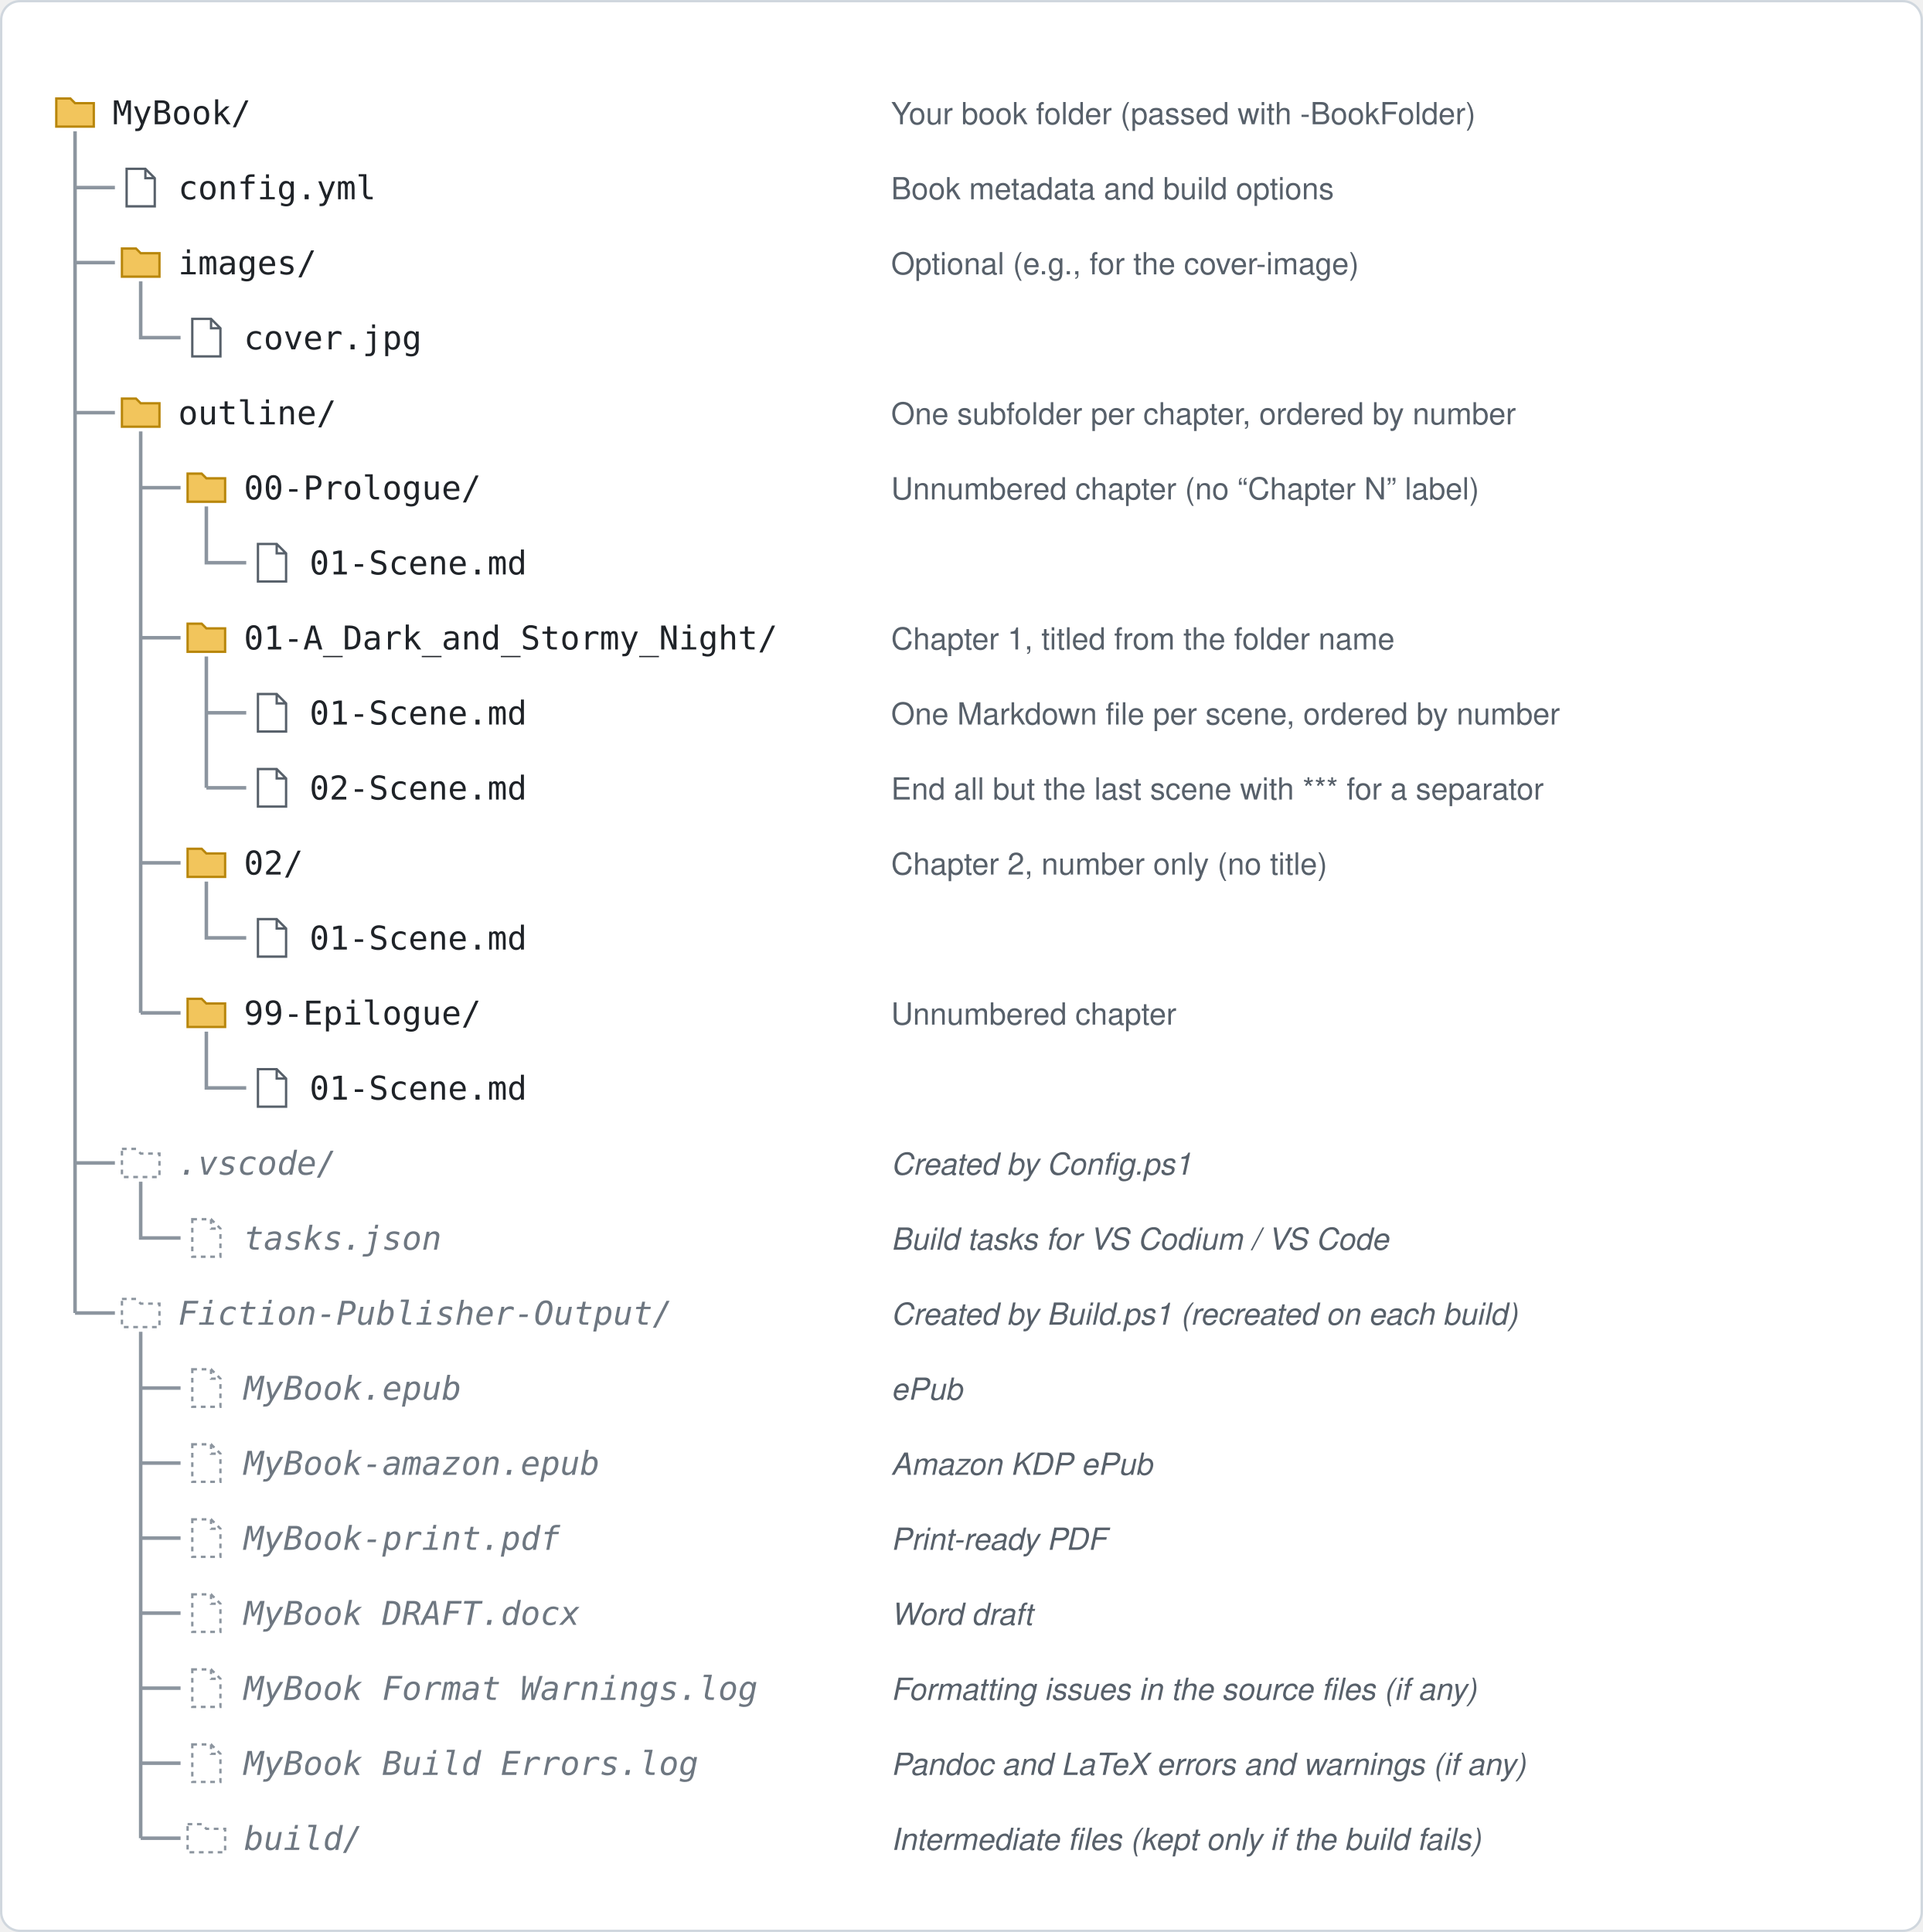
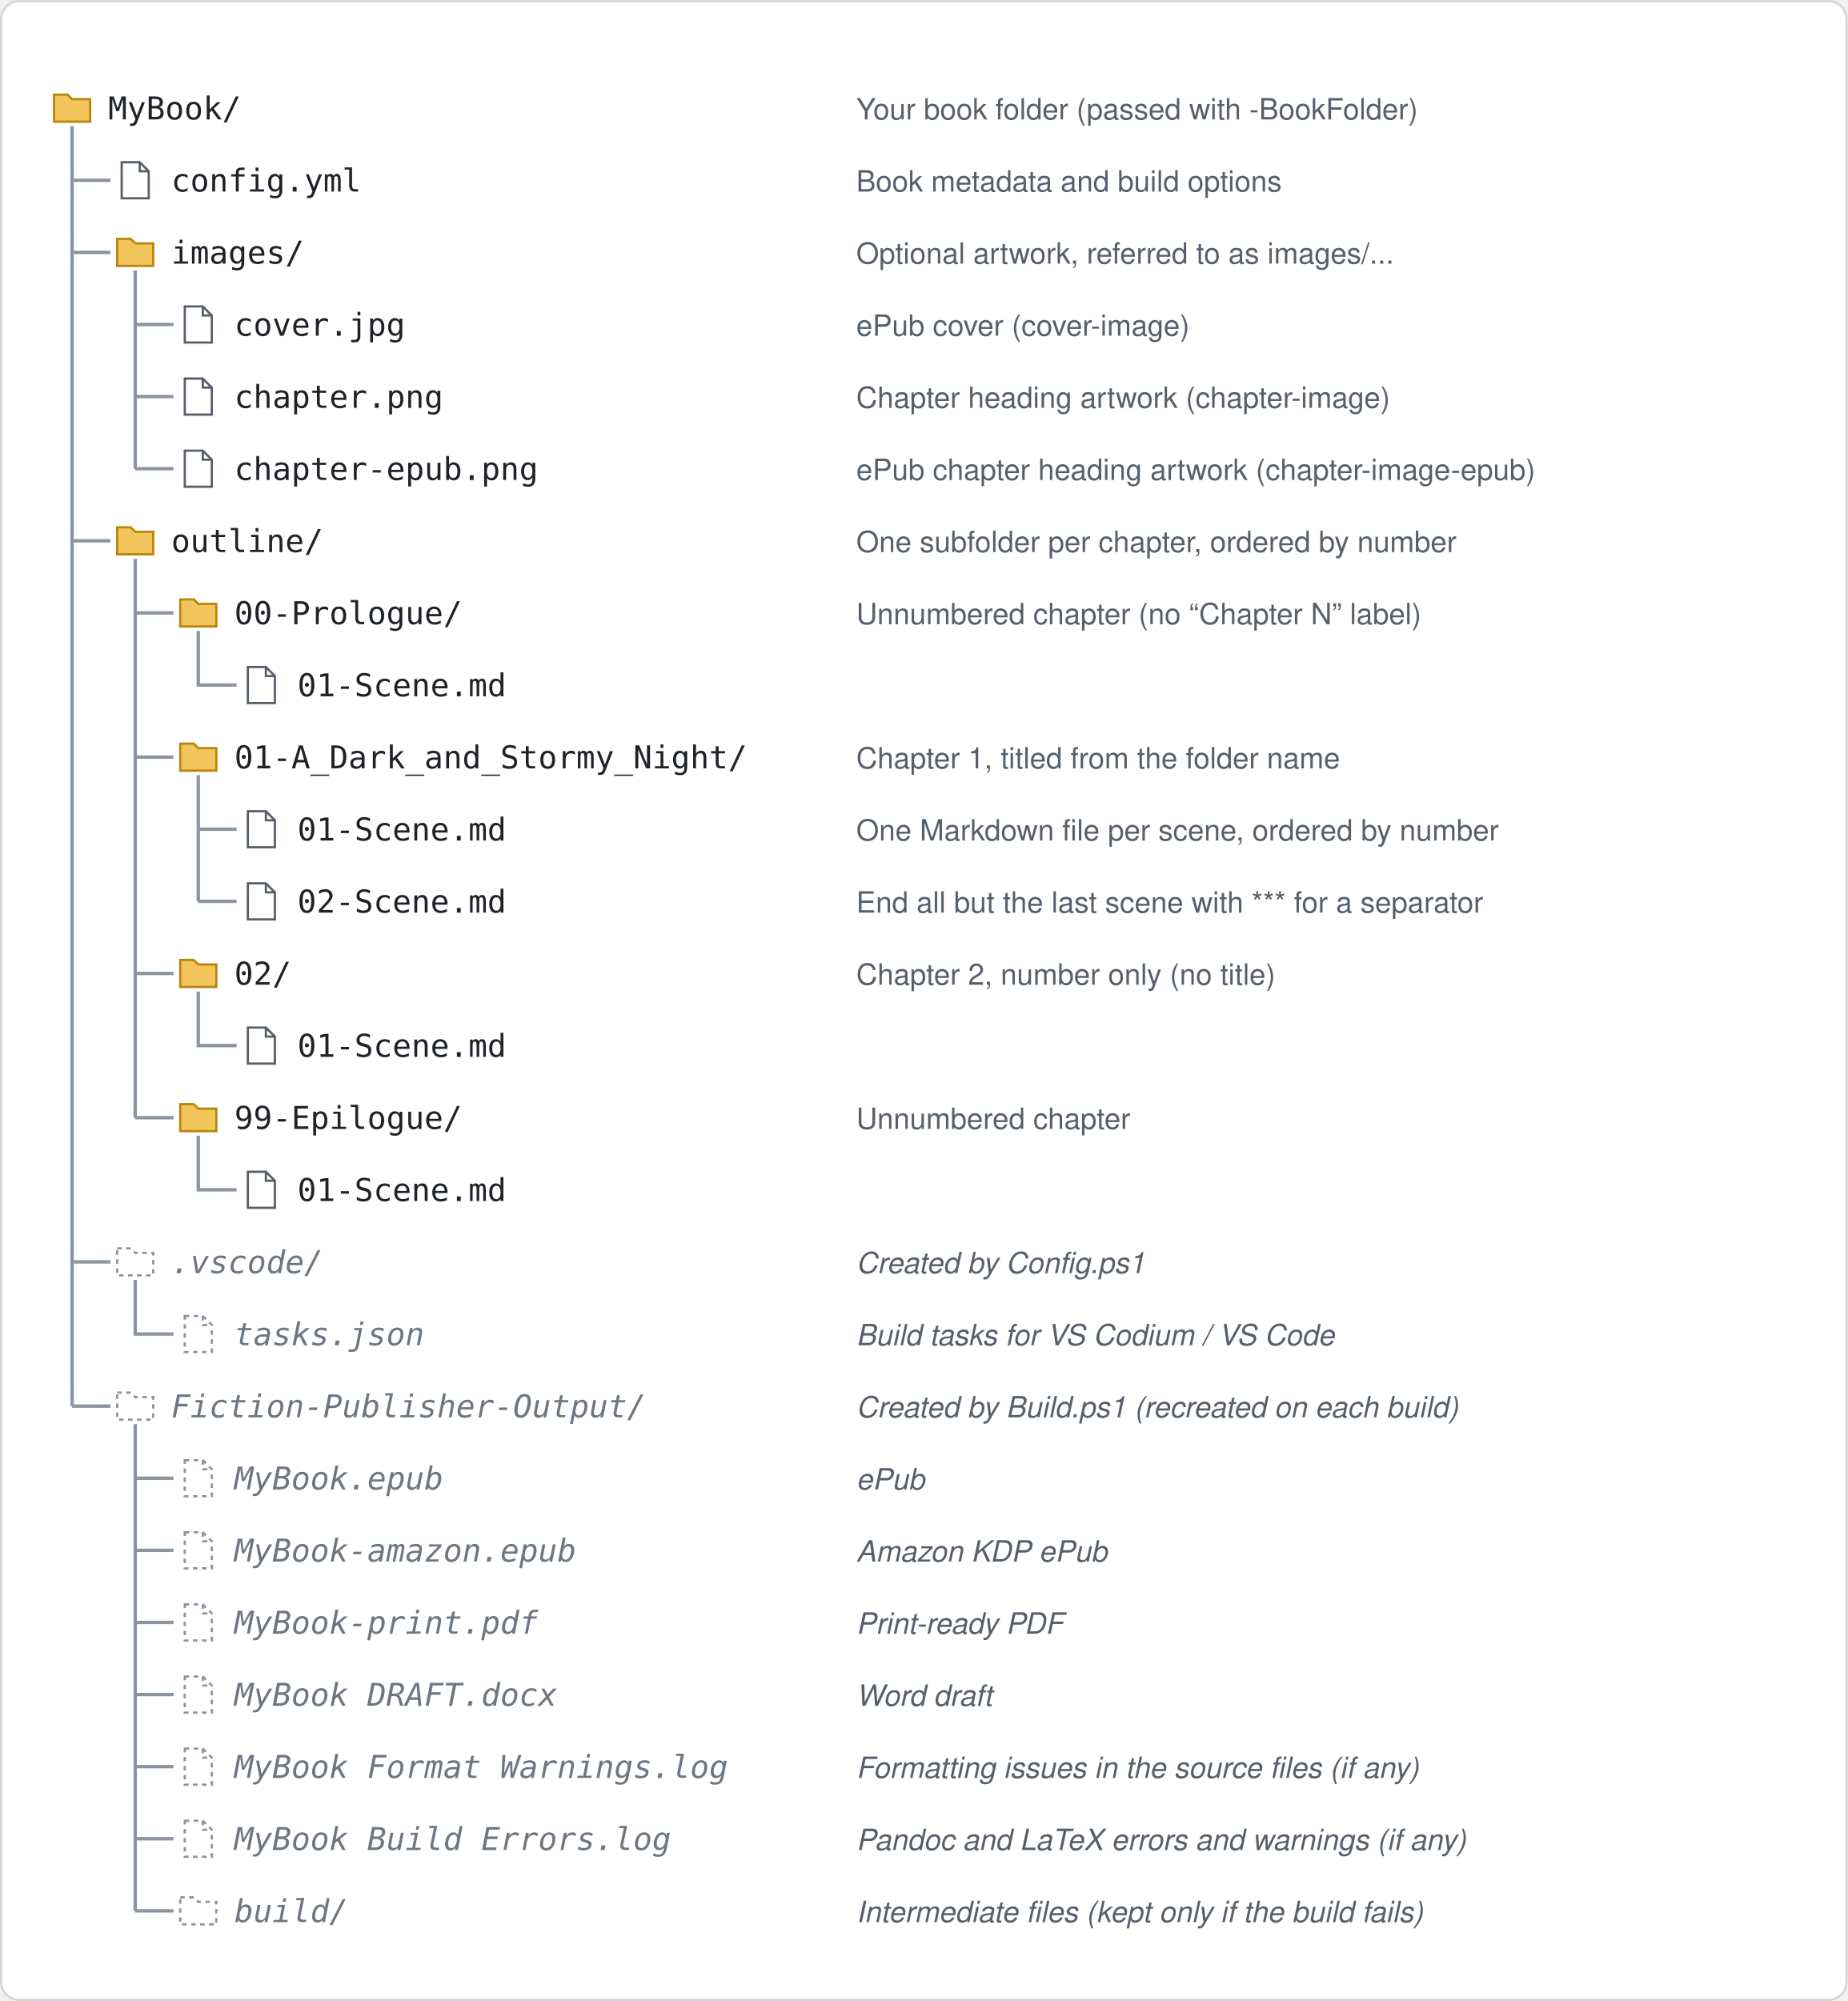
- <svg xmlns="http://www.w3.org/2000/svg" width="820" height="824" viewBox="0 0 820 824" role="img" aria-labelledby="title desc">
+ <svg xmlns="http://www.w3.org/2000/svg" width="820" height="888" viewBox="0 0 820 888" role="img" aria-labelledby="title desc">
  <style>
    .bg { fill: #ffffff; stroke: #d0d7de; }
    .line { stroke: #8c959f; stroke-width: 1.5; fill: none; }
    .folder { fill: #f2c55c; stroke: #b8860b; stroke-width: 1; }
    .file { fill: #ffffff; stroke: #57606a; stroke-width: 1; }
    .gen { fill: none; stroke: #8c959f; stroke-width: 1; stroke-dasharray: 2 2; }
    .name { font: 14px ui-monospace, SFMono-Regular, Menlo, Consolas, monospace; fill: #1f2328; }
    .name.gen-text { fill: #6e7781; font-style: italic; }
    .note { font: 13px -apple-system, "Segoe UI", Helvetica, Arial, sans-serif; fill: #57606a; }
    .note.gen-text { font-style: italic; }
    @media (prefers-color-scheme: dark) {
      .bg { fill: #0d1117; stroke: #30363d; }
      .line { stroke: #6e7681; }
      .folder { fill: #c9a227; stroke: #e3b341; }
      .file { fill: #161b22; stroke: #8b949e; }
      .gen { stroke: #6e7681; }
      .name { fill: #e6edf3; }
      .name.gen-text { fill: #8b949e; }
      .note { fill: #8b949e; }
    }
  </style>
-   <rect class="bg" x="0.5" y="0.5" width="819" height="823" rx="8" />
-   <path class="line" d="M32 56 V560 M32 80 H49 M32 112 H49 M32 176 H49 M32 496 H49 M32 560 H49" />
-   <path class="line" d="M60 120 V144 H77" />
-   <path class="line" d="M60 184 V432 M60 208 H77 M60 272 H77 M60 368 H77 M60 432 H77" />
-   <path class="line" d="M88 216 V240 H105" />
-   <path class="line" d="M88 280 V336 M88 304 H105 M88 336 H105" />
-   <path class="line" d="M88 376 V400 H105" />
+   <rect class="bg" x="0.5" y="0.5" width="819" height="887" rx="8" />
+   <path class="line" d="M32 56 V624 M32 80 H49 M32 112 H49 M32 240 H49 M32 560 H49 M32 624 H49" />
+   <path class="line" d="M60 120 V208 M60 144 H77 M60 176 H77 M60 208 H77" />
+   <path class="line" d="M60 248 V496 M60 272 H77 M60 336 H77 M60 432 H77 M60 496 H77" />
+   <path class="line" d="M88 280 V304 H105" />
+   <path class="line" d="M88 344 V400 M88 368 H105 M88 400 H105" />
  <path class="line" d="M88 440 V464 H105" />
-   <path class="line" d="M60 504 V528 H77" />
-   <path class="line" d="M60 568 V784 M60 592 H77 M60 624 H77 M60 656 H77 M60 688 H77 M60 720 H77 M60 752 H77 M60 784 H77" />
+   <path class="line" d="M88 504 V528 H105" />
+   <path class="line" d="M60 568 V592 H77" />
+   <path class="line" d="M60 632 V848 M60 656 H77 M60 688 H77 M60 720 H77 M60 752 H77 M60 784 H77 M60 816 H77 M60 848 H77" />
  <defs>
    <path id="folder" d="M0 -6 h6 l2 2 h8 v10 h-16 z" />
    <path id="file" d="M2 -8 h8 l4 4 v12 h-12 z M10 -8 v4 h4" />
  </defs>
  <use href="#folder" class="folder" x="24" y="48" />
  <use href="#file" class="file" x="52" y="80" />
  <use href="#folder" class="folder" x="52" y="112" />
  <use href="#file" class="file" x="80" y="144" />
-   <use href="#folder" class="folder" x="52" y="176" />
-   <use href="#folder" class="folder" x="80" y="208" />
-   <use href="#file" class="file" x="108" y="240" />
+   <use href="#file" class="file" x="80" y="176" />
+   <use href="#file" class="file" x="80" y="208" />
+   <use href="#folder" class="folder" x="52" y="240" />
  <use href="#folder" class="folder" x="80" y="272" />
  <use href="#file" class="file" x="108" y="304" />
-   <use href="#file" class="file" x="108" y="336" />
-   <use href="#folder" class="folder" x="80" y="368" />
+   <use href="#folder" class="folder" x="80" y="336" />
+   <use href="#file" class="file" x="108" y="368" />
  <use href="#file" class="file" x="108" y="400" />
  <use href="#folder" class="folder" x="80" y="432" />
  <use href="#file" class="file" x="108" y="464" />
-   <use href="#folder" class="gen" x="52" y="496" />
-   <use href="#file" class="gen" x="80" y="528" />
+   <use href="#folder" class="folder" x="80" y="496" />
+   <use href="#file" class="file" x="108" y="528" />
  <use href="#folder" class="gen" x="52" y="560" />
  <use href="#file" class="gen" x="80" y="592" />
-   <use href="#file" class="gen" x="80" y="624" />
+   <use href="#folder" class="gen" x="52" y="624" />
  <use href="#file" class="gen" x="80" y="656" />
  <use href="#file" class="gen" x="80" y="688" />
  <use href="#file" class="gen" x="80" y="720" />
  <use href="#file" class="gen" x="80" y="752" />
-   <use href="#folder" class="gen" x="80" y="784" />
+   <use href="#file" class="gen" x="80" y="784" />
+   <use href="#file" class="gen" x="80" y="816" />
+   <use href="#folder" class="gen" x="80" y="848" />
  <text class="name" x="48" y="53" font-weight="bold">MyBook/</text>
  <text class="name" x="76" y="85">config.yml</text>
  <text class="name" x="76" y="117">images/</text>
  <text class="name" x="104" y="149">cover.jpg</text>
-   <text class="name" x="76" y="181">outline/</text>
-   <text class="name" x="104" y="213">00-Prologue/</text>
-   <text class="name" x="132" y="245">01-Scene.md</text>
-   <text class="name" x="104" y="277">01-A_Dark_and_Stormy_Night/</text>
+   <text class="name" x="104" y="181">chapter.png</text>
+   <text class="name" x="104" y="213">chapter-epub.png</text>
+   <text class="name" x="76" y="245">outline/</text>
+   <text class="name" x="104" y="277">00-Prologue/</text>
  <text class="name" x="132" y="309">01-Scene.md</text>
-   <text class="name" x="132" y="341">02-Scene.md</text>
-   <text class="name" x="104" y="373">02/</text>
-   <text class="name" x="132" y="405">01-Scene.md</text>
-   <text class="name" x="104" y="437">99-Epilogue/</text>
+   <text class="name" x="104" y="341">01-A_Dark_and_Stormy_Night/</text>
+   <text class="name" x="132" y="373">01-Scene.md</text>
+   <text class="name" x="132" y="405">02-Scene.md</text>
+   <text class="name" x="104" y="437">02/</text>
  <text class="name" x="132" y="469">01-Scene.md</text>
-   <text class="name gen-text" x="76" y="501">.vscode/</text>
-   <text class="name gen-text" x="104" y="533">tasks.json</text>
-   <text class="name gen-text" x="76" y="565">Fiction-Publisher-Output/</text>
-   <text class="name gen-text" x="104" y="597">MyBook.epub</text>
-   <text class="name gen-text" x="104" y="629">MyBook-amazon.epub</text>
-   <text class="name gen-text" x="104" y="661">MyBook-print.pdf</text>
-   <text class="name gen-text" x="104" y="693">MyBook DRAFT.docx</text>
-   <text class="name gen-text" x="104" y="725">MyBook Format Warnings.log</text>
-   <text class="name gen-text" x="104" y="757">MyBook Build Errors.log</text>
-   <text class="name gen-text" x="104" y="789">build/</text>
+   <text class="name" x="104" y="501">99-Epilogue/</text>
+   <text class="name" x="132" y="533">01-Scene.md</text>
+   <text class="name gen-text" x="76" y="565">.vscode/</text>
+   <text class="name gen-text" x="104" y="597">tasks.json</text>
+   <text class="name gen-text" x="76" y="629">Fiction-Publisher-Output/</text>
+   <text class="name gen-text" x="104" y="661">MyBook.epub</text>
+   <text class="name gen-text" x="104" y="693">MyBook-amazon.epub</text>
+   <text class="name gen-text" x="104" y="725">MyBook-print.pdf</text>
+   <text class="name gen-text" x="104" y="757">MyBook DRAFT.docx</text>
+   <text class="name gen-text" x="104" y="789">MyBook Format Warnings.log</text>
+   <text class="name gen-text" x="104" y="821">MyBook Build Errors.log</text>
+   <text class="name gen-text" x="104" y="853">build/</text>
  <text class="note" x="380" y="53">Your book folder (passed with -BookFolder)</text>
  <text class="note" x="380" y="85">Book metadata and build options</text>
-   <text class="note" x="380" y="117">Optional (e.g., for the cover-image)</text>
-   <text class="note" x="380" y="181">One subfolder per chapter, ordered by number</text>
-   <text class="note" x="380" y="213">Unnumbered chapter (no “Chapter N” label)</text>
-   <text class="note" x="380" y="277">Chapter 1, titled from the folder name</text>
-   <text class="note" x="380" y="309">One Markdown file per scene, ordered by number</text>
-   <text class="note" x="380" y="341">End all but the last scene with *** for a separator</text>
-   <text class="note" x="380" y="373">Chapter 2, number only (no title)</text>
-   <text class="note" x="380" y="437">Unnumbered chapter</text>
-   <text class="note gen-text" x="380" y="501">Created by Config.ps1</text>
-   <text class="note gen-text" x="380" y="533">Build tasks for VS Codium / VS Code</text>
-   <text class="note gen-text" x="380" y="565">Created by Build.ps1 (recreated on each build)</text>
-   <text class="note gen-text" x="380" y="597">ePub</text>
-   <text class="note gen-text" x="380" y="629">Amazon KDP ePub</text>
-   <text class="note gen-text" x="380" y="661">Print-ready PDF</text>
-   <text class="note gen-text" x="380" y="693">Word draft</text>
-   <text class="note gen-text" x="380" y="725">Formatting issues in the source files (if any)</text>
-   <text class="note gen-text" x="380" y="757">Pandoc and LaTeX errors and warnings (if any)</text>
-   <text class="note gen-text" x="380" y="789">Intermediate files (kept only if the build fails)</text>
+   <text class="note" x="380" y="117">Optional artwork, referred to as images/...</text>
+   <text class="note" x="380" y="149">ePub cover (cover-image)</text>
+   <text class="note" x="380" y="181">Chapter heading artwork (chapter-image)</text>
+   <text class="note" x="380" y="213">ePub chapter heading artwork (chapter-image-epub)</text>
+   <text class="note" x="380" y="245">One subfolder per chapter, ordered by number</text>
+   <text class="note" x="380" y="277">Unnumbered chapter (no “Chapter N” label)</text>
+   <text class="note" x="380" y="341">Chapter 1, titled from the folder name</text>
+   <text class="note" x="380" y="373">One Markdown file per scene, ordered by number</text>
+   <text class="note" x="380" y="405">End all but the last scene with *** for a separator</text>
+   <text class="note" x="380" y="437">Chapter 2, number only (no title)</text>
+   <text class="note" x="380" y="501">Unnumbered chapter</text>
+   <text class="note gen-text" x="380" y="565">Created by Config.ps1</text>
+   <text class="note gen-text" x="380" y="597">Build tasks for VS Codium / VS Code</text>
+   <text class="note gen-text" x="380" y="629">Created by Build.ps1 (recreated on each build)</text>
+   <text class="note gen-text" x="380" y="661">ePub</text>
+   <text class="note gen-text" x="380" y="693">Amazon KDP ePub</text>
+   <text class="note gen-text" x="380" y="725">Print-ready PDF</text>
+   <text class="note gen-text" x="380" y="757">Word draft</text>
+   <text class="note gen-text" x="380" y="789">Formatting issues in the source files (if any)</text>
+   <text class="note gen-text" x="380" y="821">Pandoc and LaTeX errors and warnings (if any)</text>
+   <text class="note gen-text" x="380" y="853">Intermediate files (kept only if the build fails)</text>
</svg>
